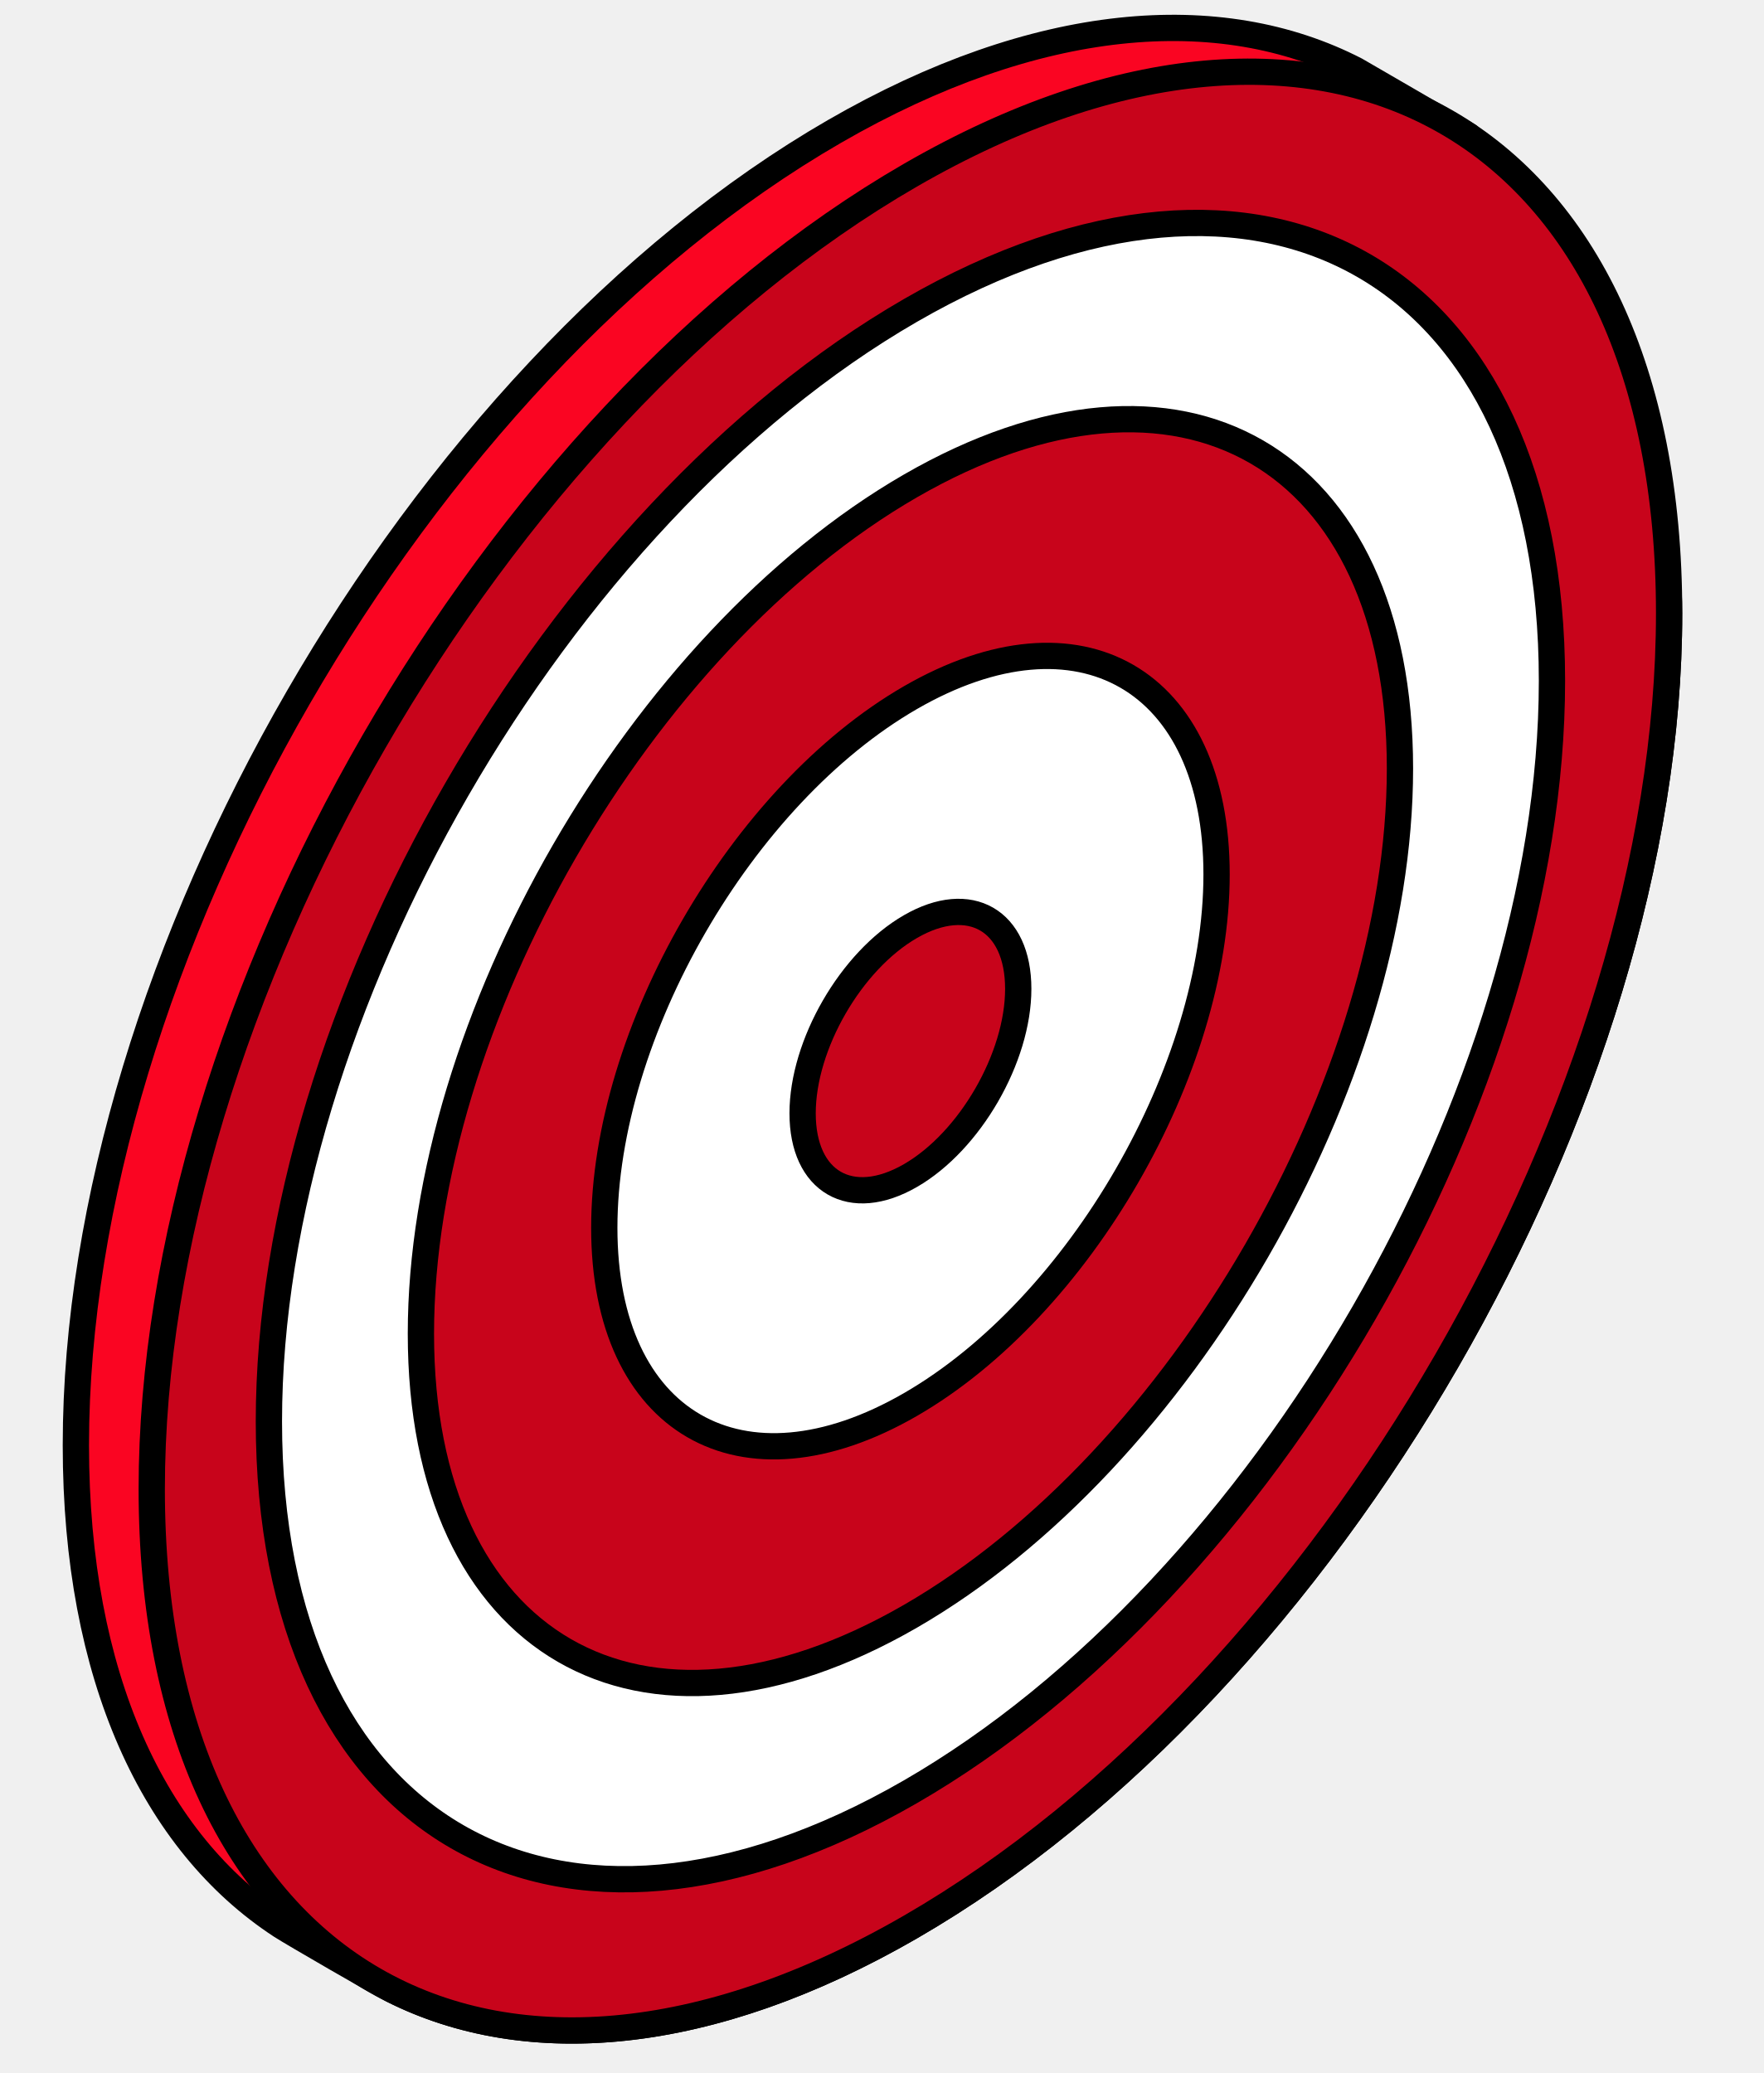
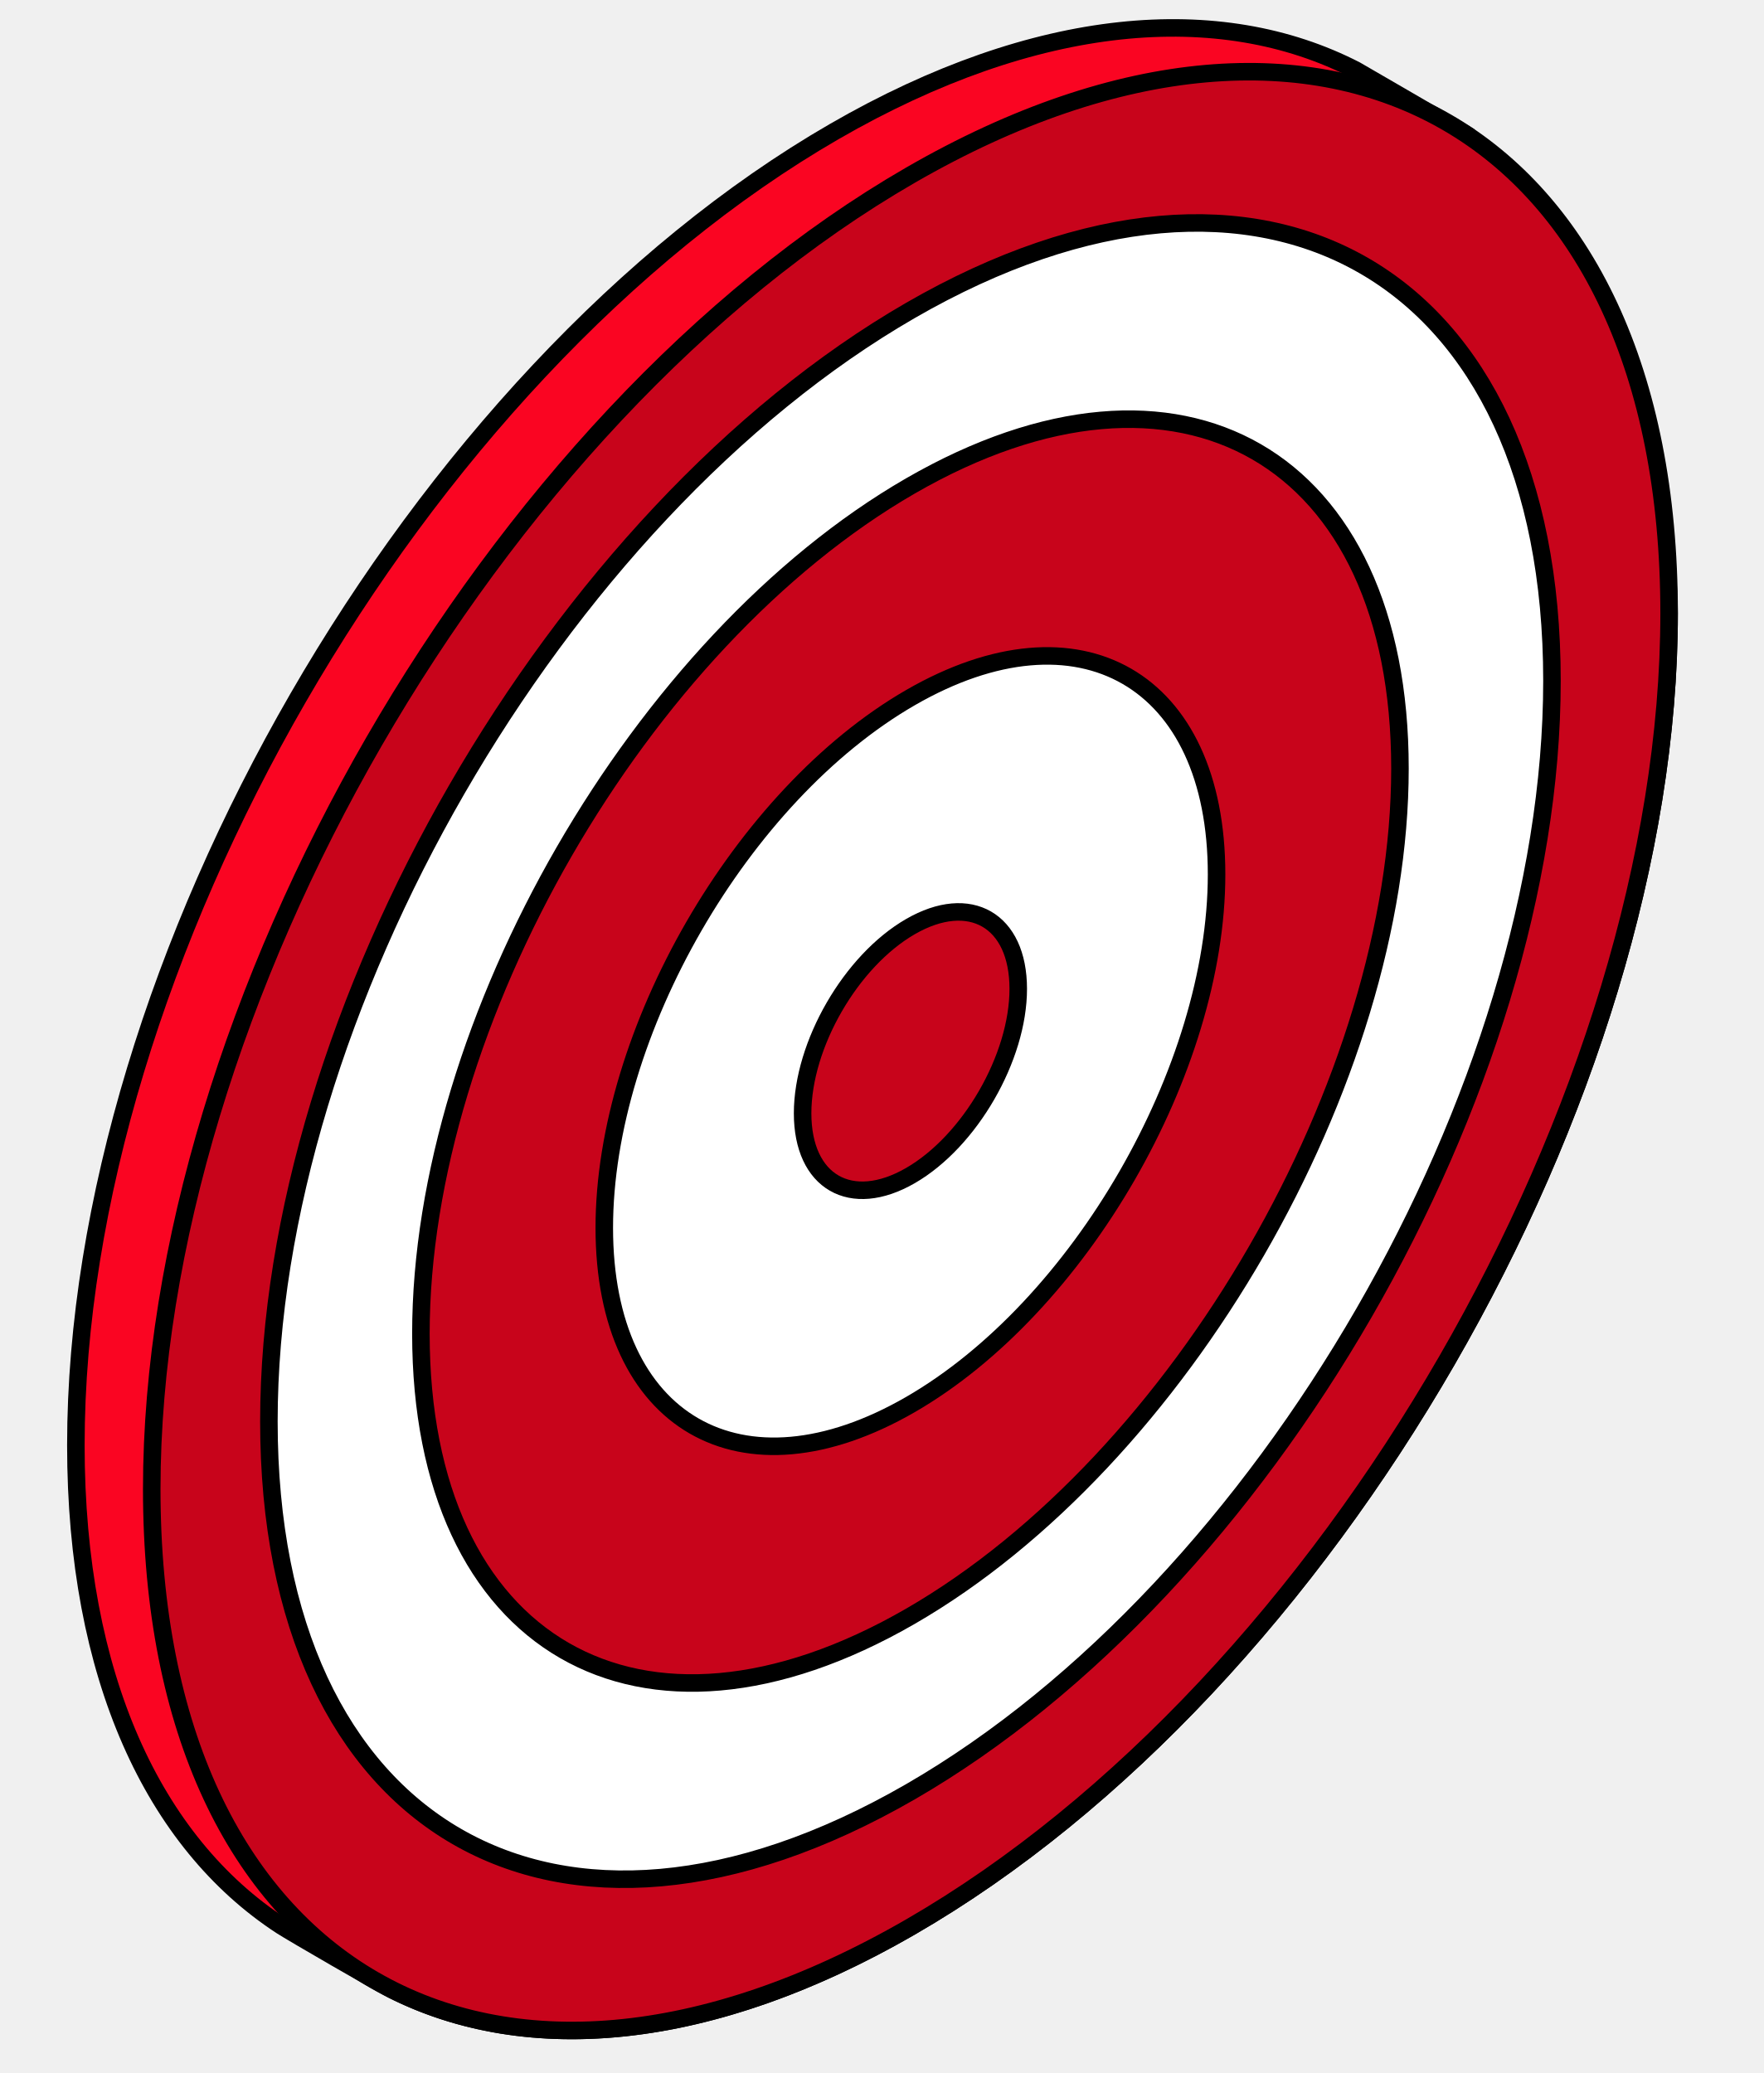
<svg xmlns="http://www.w3.org/2000/svg" width="100%" height="100%" viewBox="0 0 302 355" version="1.1" xml:space="preserve" style="fill-rule:evenodd;clip-rule:evenodd;stroke-linecap:round;stroke-linejoin:round;stroke-miterlimit:1;">
-   <g id="Layer1">
-     </g>
-   <rect id="Target" x="-0" y="0" width="301.384" height="354.004" style="fill:none;" />
-   <path d="M48.138,329.773C26.345,315.523 12.99,287.153 12.99,247.5C12.99,164.713 71.198,63.894 142.894,22.5C177.442,2.554 208.858,0.022 232.139,12.017C232.139,12.017 250.078,22.399 251.436,23.255C251.436,23.255 285.788,65.611 285.788,105C285.788,187.787 227.58,288.606 155.885,330C121.551,349.822 90.311,352.446 67.075,340.705C65.025,339.67 50.054,331.025 48.138,329.773Z" style="fill:rgb(250,5,34);stroke:black;stroke-width:4.5px;" />
-   <path d="M155.885,30C227.58,-11.394 285.788,22.213 285.788,105C285.788,187.787 227.58,288.606 155.885,330C84.189,371.394 25.981,337.787 25.981,255C25.981,172.213 84.189,71.394 155.885,30Z" style="fill:rgb(200,4,27);stroke:black;stroke-width:4.5px;" />
-   <path d="M155.885,53.163C216.509,18.161 265.729,46.578 265.729,116.581C265.729,186.585 216.509,271.836 155.885,306.837C95.26,341.839 46.04,313.422 46.04,243.419C46.04,173.415 95.26,88.164 155.885,53.163Z" style="fill:white;stroke:black;stroke-width:4.5px;" />
-   <path d="M155.885,83.215C202.145,56.507 239.703,78.191 239.703,131.608C239.703,185.025 202.145,250.076 155.885,276.785C109.624,303.493 72.067,281.809 72.067,228.392C72.067,174.975 109.624,109.924 155.885,83.215Z" style="fill:rgb(200,4,27);stroke:black;stroke-width:4.5px;" />
-   <path d="M155.885,119.472C184.815,102.769 208.303,116.33 208.303,149.736C208.303,183.142 184.815,223.825 155.885,240.528C126.954,257.231 103.466,243.67 103.466,210.264C103.466,176.858 126.954,136.175 155.885,119.472Z" style="fill:white;stroke:black;stroke-width:4.5px;" />
-   <path d="M155.885,158.683C166.073,152.801 174.345,157.577 174.345,169.342C174.345,181.107 166.073,195.434 155.885,201.317C145.696,207.199 137.424,202.423 137.424,190.658C137.424,178.893 145.696,164.566 155.885,158.683Z" style="fill:rgb(200,4,27);stroke:black;stroke-width:4.5px;" />
+   <path d="M48.138,329.773C26.345,315.523 12.99,287.153 12.99,247.5C12.99,164.713 71.198,63.894 142.894,22.5C177.442,2.554 208.858,0.022 232.139,12.017C232.139,12.017 250.078,22.399 251.436,23.255C251.436,23.255 285.788,65.611 285.788,105C285.788,187.787 227.58,288.606 155.885,330C121.551,349.822 90.311,352.446 67.075,340.705C65.025,339.67 50.054,331.025 48.138,329.773Z" style="fill:rgb(250,5,34);stroke:black;stroke-width:3px;" />
+   <path d="M155.885,30C227.58,-11.394 285.788,22.213 285.788,105C285.788,187.787 227.58,288.606 155.885,330C84.189,371.394 25.981,337.787 25.981,255C25.981,172.213 84.189,71.394 155.885,30Z" style="fill:rgb(200,4,27);stroke:black;stroke-width:3px;" />
+   <path d="M155.885,53.163C216.509,18.161 265.729,46.578 265.729,116.581C265.729,186.585 216.509,271.836 155.885,306.837C95.26,341.839 46.04,313.422 46.04,243.419C46.04,173.415 95.26,88.164 155.885,53.163Z" style="fill:white;stroke:black;stroke-width:3px;" />
+   <path d="M155.885,83.215C202.145,56.507 239.703,78.191 239.703,131.608C239.703,185.025 202.145,250.076 155.885,276.785C109.624,303.493 72.067,281.809 72.067,228.392C72.067,174.975 109.624,109.924 155.885,83.215Z" style="fill:rgb(200,4,27);stroke:black;stroke-width:3px;" />
+   <path d="M155.885,119.472C184.815,102.769 208.303,116.33 208.303,149.736C208.303,183.142 184.815,223.825 155.885,240.528C126.954,257.231 103.466,243.67 103.466,210.264C103.466,176.858 126.954,136.175 155.885,119.472Z" style="fill:white;stroke:black;stroke-width:3px;" />
+   <path d="M155.885,158.683C166.073,152.801 174.345,157.577 174.345,169.342C174.345,181.107 166.073,195.434 155.885,201.317C145.696,207.199 137.424,202.423 137.424,190.658C137.424,178.893 145.696,164.566 155.885,158.683Z" style="fill:rgb(200,4,27);stroke:black;stroke-width:3px;" />
</svg>
